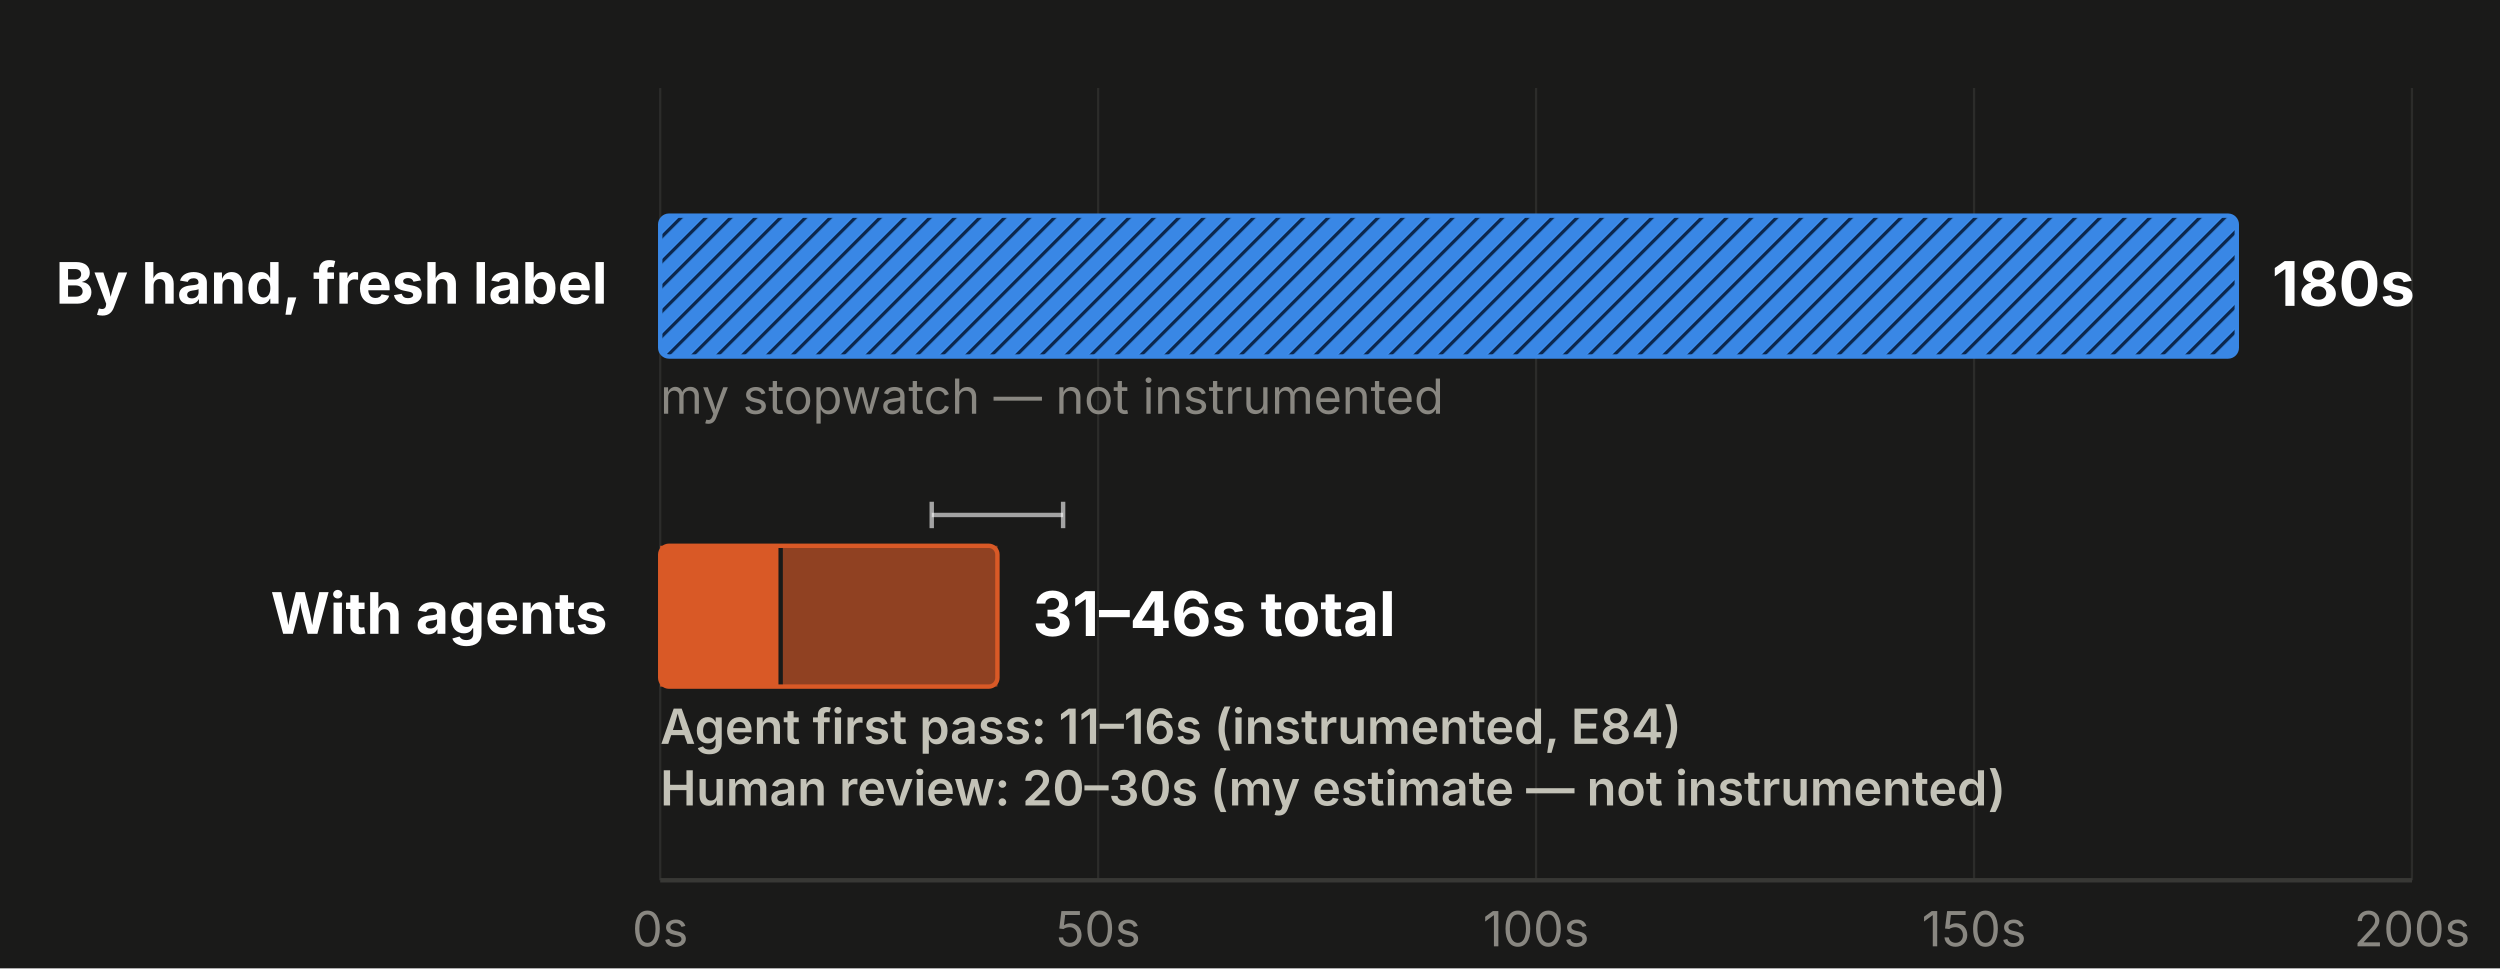
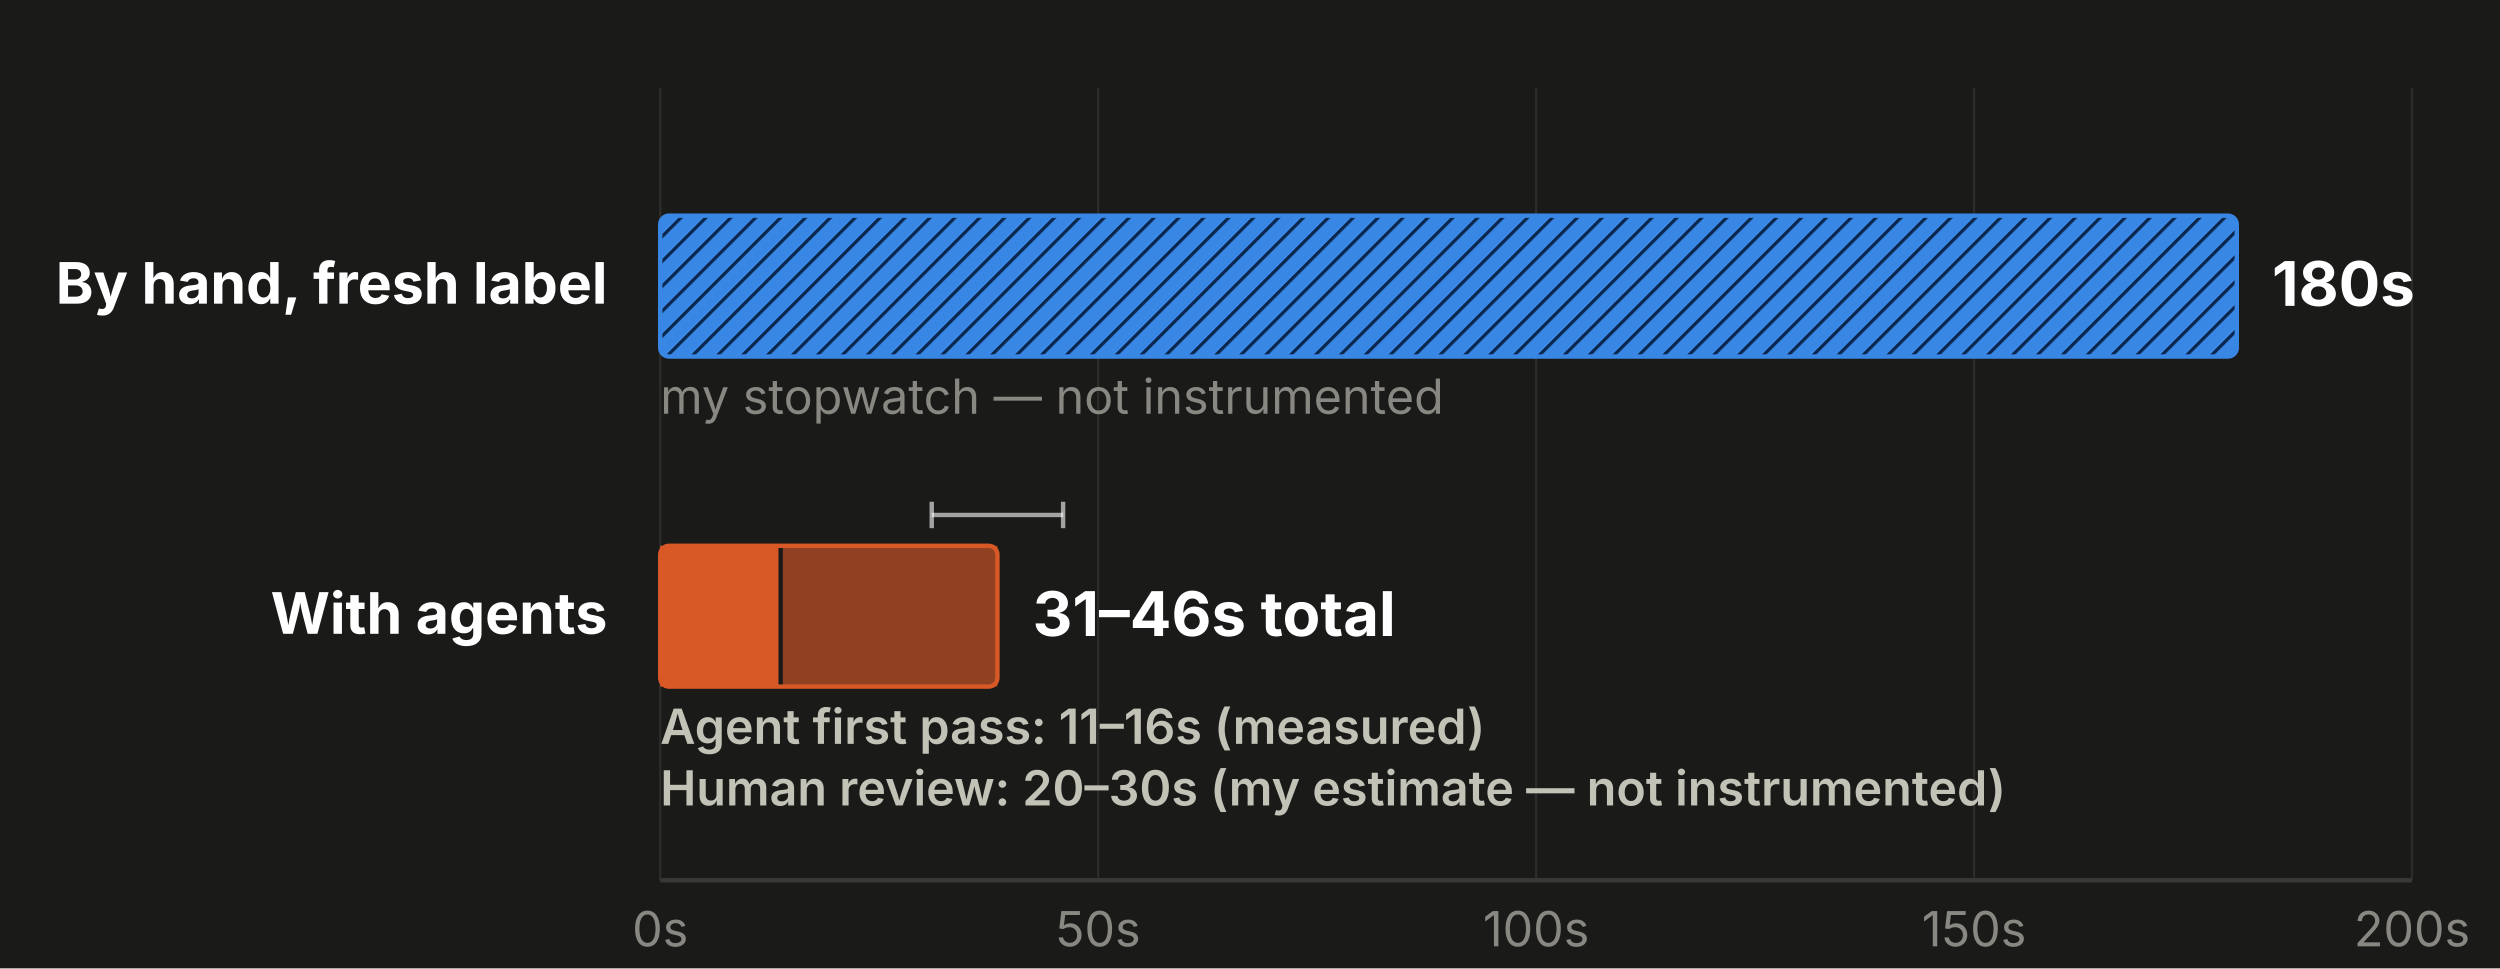
<svg xmlns="http://www.w3.org/2000/svg" viewBox="0 0 1136 440" width="1136" height="440" role="img" aria-labelledby="t d" font-family="system-ui, -apple-system, &quot;Segoe UI&quot;, sans-serif">
  <rect x="0" y="0" width="1136" height="440" fill="#1a1a19" />
  <defs>
    <pattern id="hatch-hand" width="8" height="8" patternTransform="rotate(45)" patternUnits="userSpaceOnUse">
      <rect width="8" height="8" fill="#3987e5" />
      <line x1="0" y1="0" x2="0" y2="8" stroke="#0d2a52" stroke-width="3" />
    </pattern>
  </defs>
  <line x1="300" y1="40" x2="300" y2="400" stroke="#2c2c2a" stroke-width="1" />
  <text x="300" y="430" text-anchor="middle" fill="#898781" font-size="22">0s</text>
  <line x1="499" y1="40" x2="499" y2="400" stroke="#2c2c2a" stroke-width="1" />
  <text x="499" y="430" text-anchor="middle" fill="#898781" font-size="22">50s</text>
  <line x1="698" y1="40" x2="698" y2="400" stroke="#2c2c2a" stroke-width="1" />
  <text x="698" y="430" text-anchor="middle" fill="#898781" font-size="22">100s</text>
  <line x1="897" y1="40" x2="897" y2="400" stroke="#2c2c2a" stroke-width="1" />
  <text x="897" y="430" text-anchor="middle" fill="#898781" font-size="22">150s</text>
  <line x1="1096" y1="40" x2="1096" y2="400" stroke="#2c2c2a" stroke-width="1" />
  <text x="1096" y="430" text-anchor="middle" fill="#898781" font-size="22">200s</text>
  <line x1="300" y1="400" x2="1096" y2="400" stroke="#383835" stroke-width="2" />
  <text x="276" y="138" text-anchor="end" fill="#ffffff" font-size="26" font-weight="700">By hand, fresh label</text>
  <rect x="300" y="98" width="716.4" height="64" rx="4" fill="url(#hatch-hand)" stroke="#3987e5" stroke-width="2" />
  <text x="1032.4" y="139" fill="#ffffff" font-size="28" font-weight="700">180s</text>
  <text x="300" y="188" fill="#898781" font-size="22">my stopwatch — not instrumented</text>
  <text x="276" y="288" text-anchor="end" fill="#ffffff" font-size="26" font-weight="700">With agents</text>
  <rect x="300" y="248" width="53.73" height="64" fill="#d95926" />
  <rect x="355.73" y="248" width="97.5" height="64" fill="#d95926" opacity="0.62" />
  <rect x="300" y="248" width="153.23" height="64" fill="none" stroke="#d95926" stroke-width="2" rx="4" />
  <line x1="423.38" y1="234" x2="483.08" y2="234" stroke="#ffffff" stroke-width="2" opacity="0.6" />
  <line x1="423.38" y1="228" x2="423.38" y2="240" stroke="#ffffff" stroke-width="2" opacity="0.6" />
  <line x1="483.08" y1="228" x2="483.08" y2="240" stroke="#ffffff" stroke-width="2" opacity="0.6" />
  <text x="469.23" y="289" fill="#ffffff" font-size="28" font-weight="700">31–46s total</text>
-   <text x="300" y="338" fill="#c3c2b7" font-size="22" font-weight="600">Agent first pass: 11–16s (instrumented, E84)</text>
+   <text x="300" y="338" fill="#c3c2b7" font-size="22" font-weight="600">Agent first pass: 11–16s (measured)</text>
  <text x="300" y="366" fill="#c3c2b7" font-size="22" font-weight="600">Human review: 20–30s (my estimate — not instrumented)</text>
</svg>
